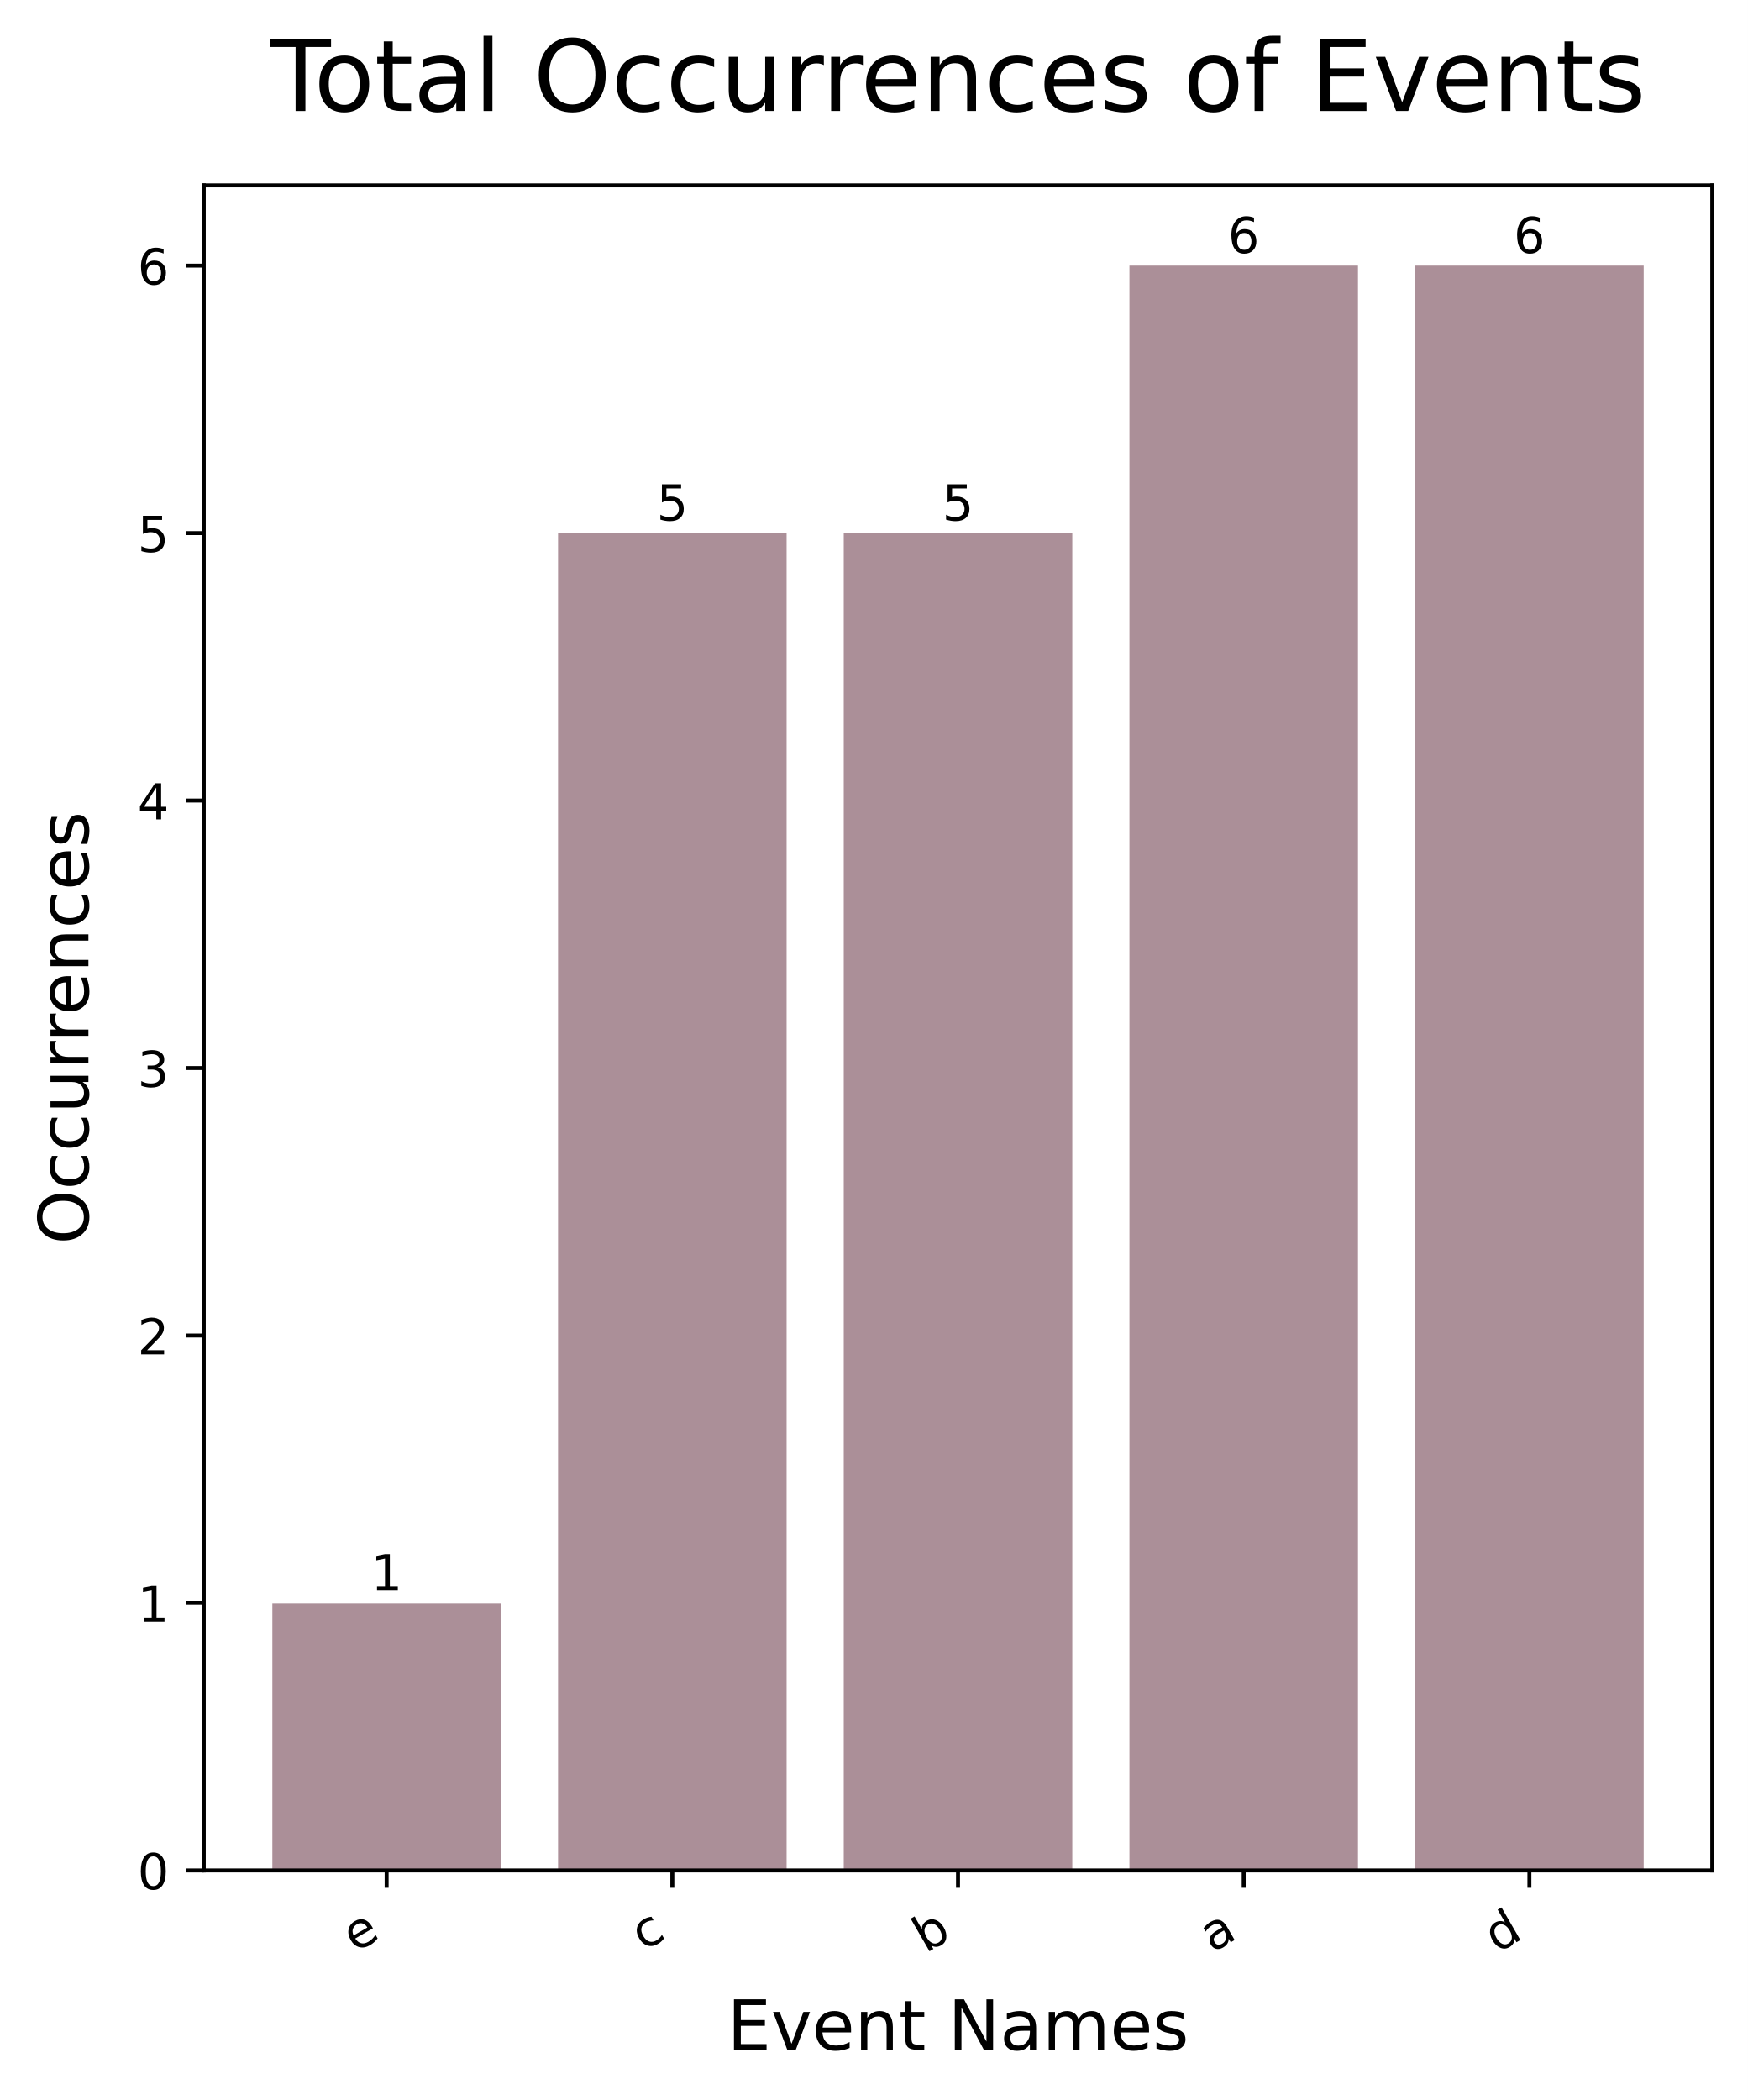
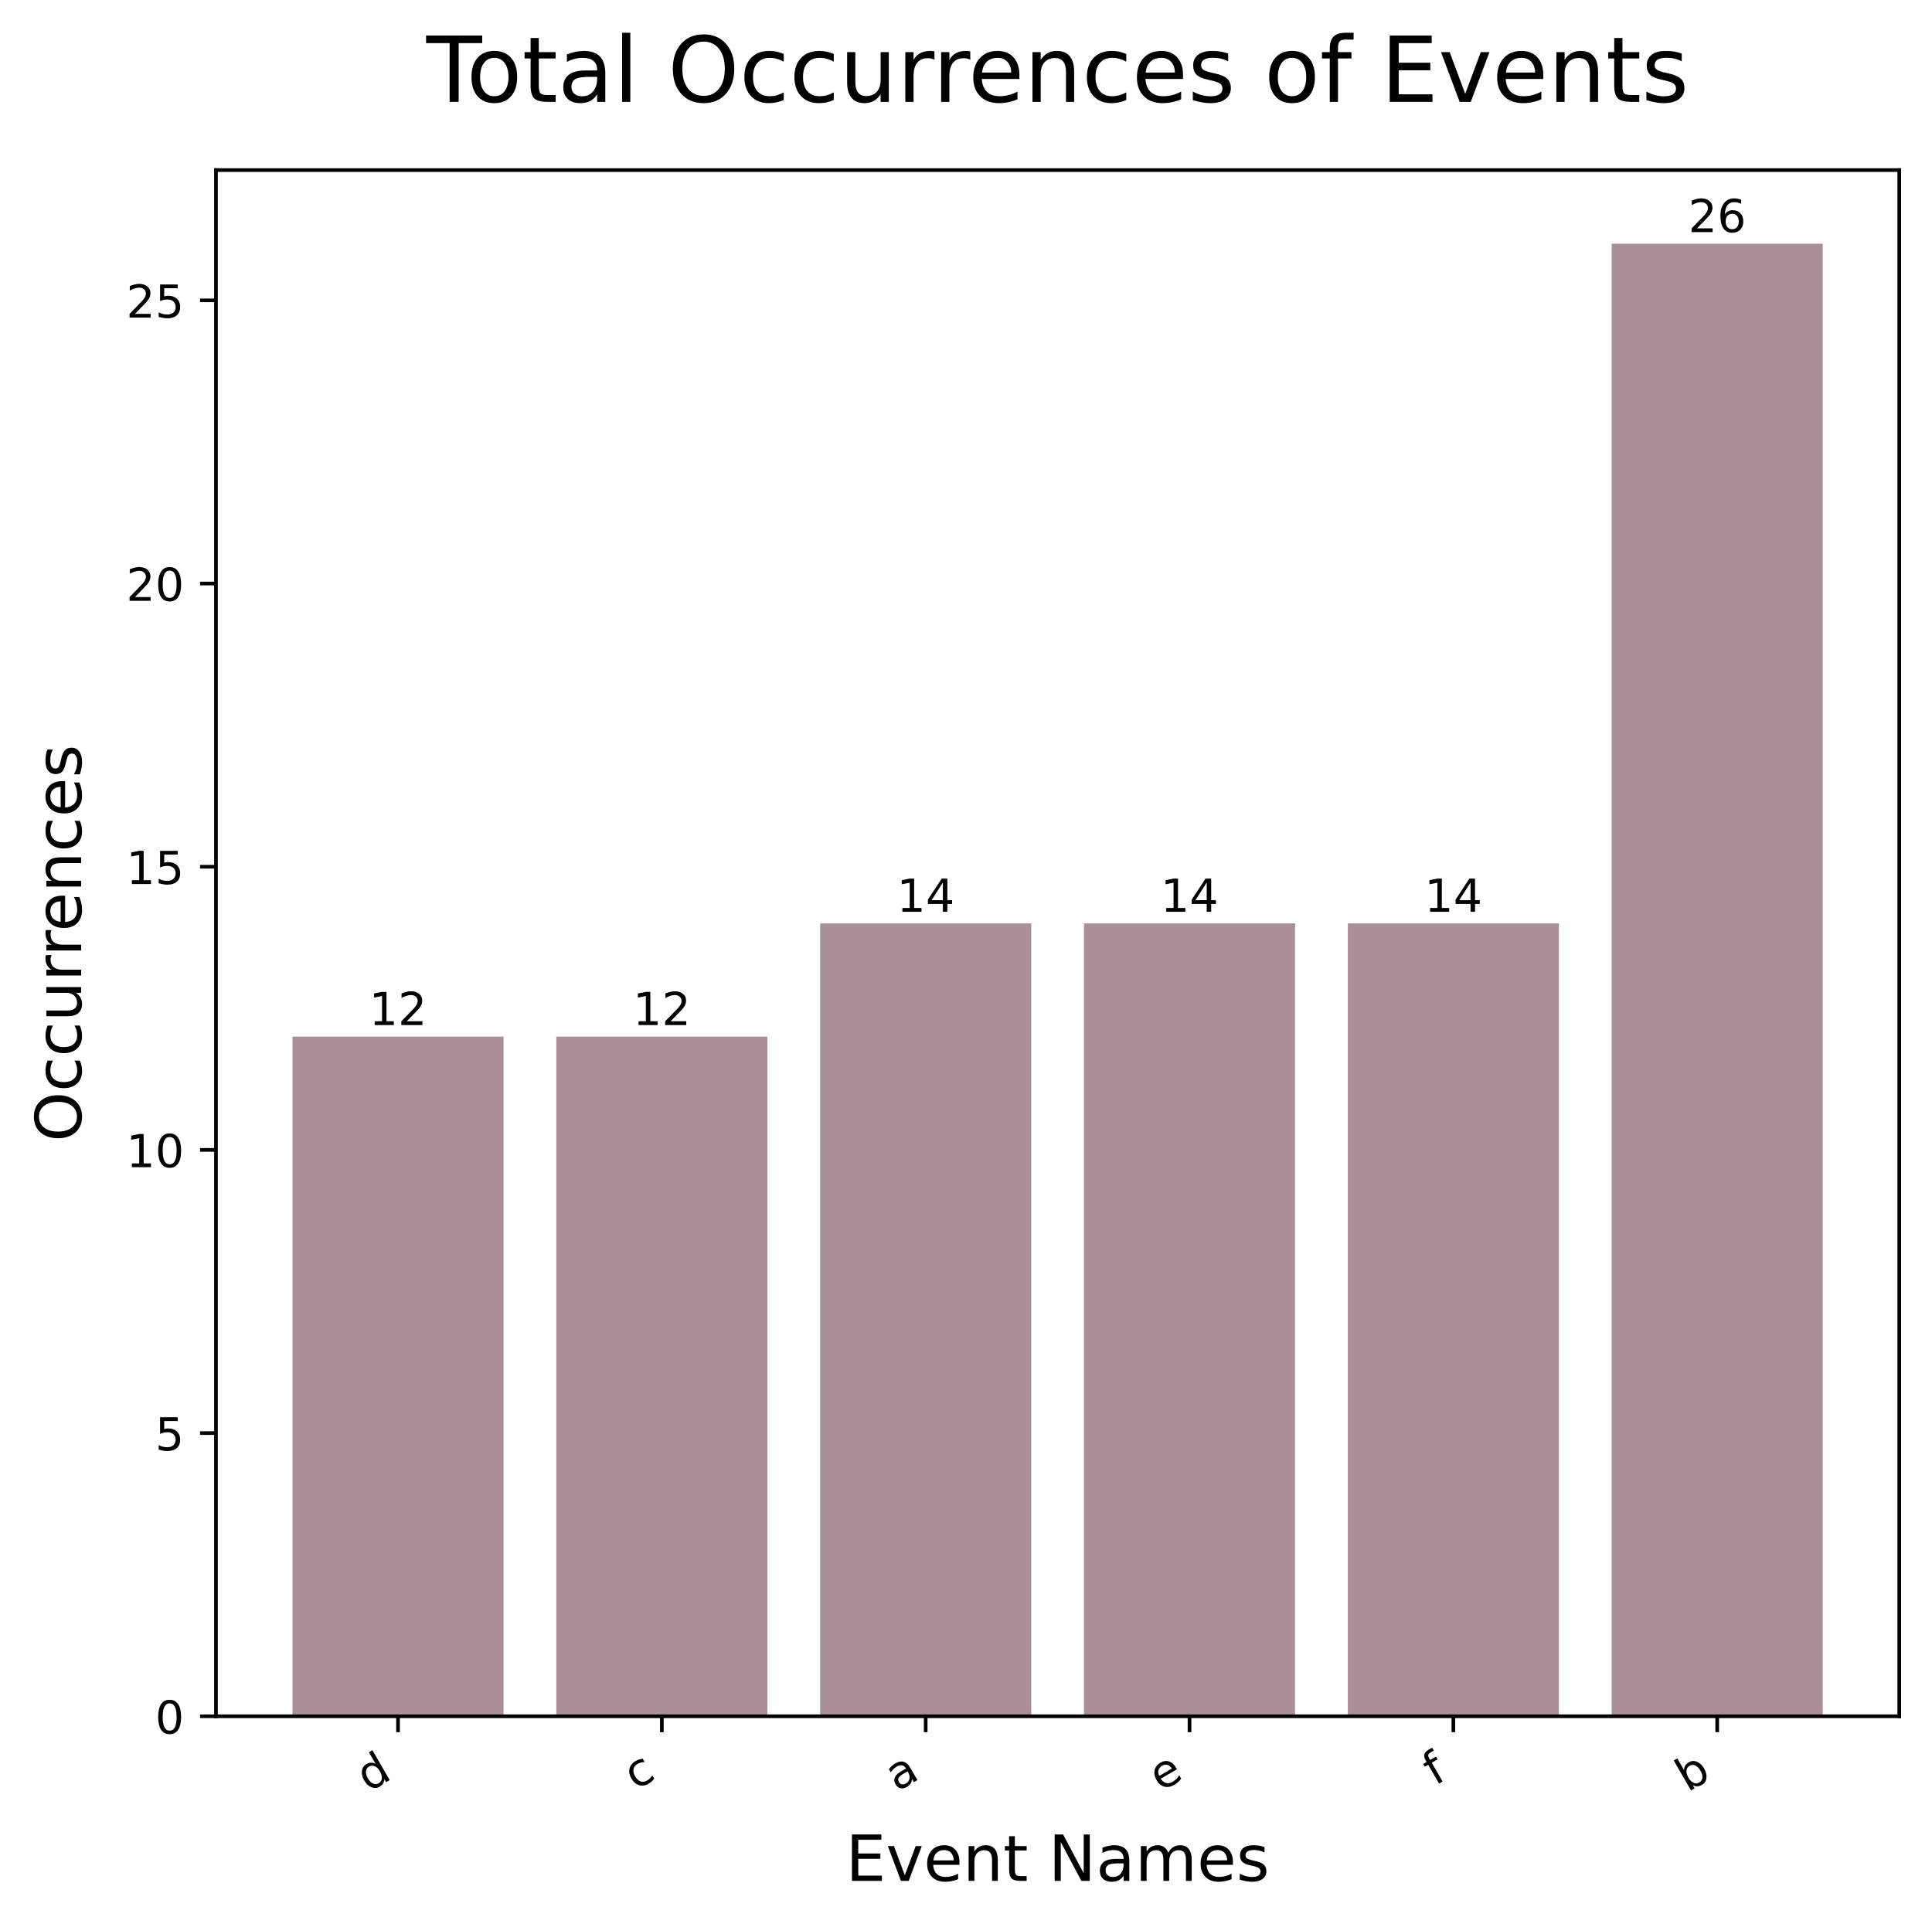
- <svg xmlns="http://www.w3.org/2000/svg" xmlns:xlink="http://www.w3.org/1999/xlink" width="352.642pt" height="423.657pt" viewBox="0 0 352.642 423.657" version="1.1">
+ <svg xmlns="http://www.w3.org/2000/svg" xmlns:xlink="http://www.w3.org/1999/xlink" width="424.704pt" height="423.657pt" viewBox="0 0 424.704 423.657" version="1.1">
  <defs>
    <style type="text/css">*{stroke-linejoin: round; stroke-linecap: butt}</style>
  </defs>
  <g id="figure_1">
    <g id="patch_1">
-       <path d="M 0 423.657  L 352.642 423.657  L 352.642 0  L 0 0  z " style="fill: #ffffff" />
+       <path d="M 0 423.657  L 424.704 423.657  L 424.704 0  L 0 0  z " style="fill: #ffffff" />
    </g>
    <g id="axes_1">
      <g id="patch_2">
-         <path d="M 41.112 377.352  L 345.442 377.352  L 345.442 37.397  L 41.112 37.397  z " style="fill: #ffffff" />
+         <path d="M 47.474 377.352  L 417.504 377.352  L 417.504 37.397  L 47.474 37.397  z " style="fill: #ffffff" />
      </g>
      <g id="patch_3">
-         <path d="M 54.945 377.352  L 101.056 377.352  L 101.056 323.391  L 54.945 323.391  z " clip-path="url(#p87634c5d69)" style="fill: #855d6a; fill-opacity: 0.69" />
+         <path d="M 64.294 377.352  L 110.693 377.352  L 110.693 227.921  L 64.294 227.921  z " clip-path="url(#pc3b5a2dd9d)" style="fill: #855d6a; fill-opacity: 0.69" />
      </g>
      <g id="patch_4">
-         <path d="M 112.583 377.352  L 158.694 377.352  L 158.694 107.546  L 112.583 107.546  z " clip-path="url(#p87634c5d69)" style="fill: #855d6a; fill-opacity: 0.69" />
+         <path d="M 122.292 377.352  L 168.691 377.352  L 168.691 227.921  L 122.292 227.921  z " clip-path="url(#pc3b5a2dd9d)" style="fill: #855d6a; fill-opacity: 0.69" />
      </g>
      <g id="patch_5">
-         <path d="M 170.222 377.352  L 216.332 377.352  L 216.332 107.546  L 170.222 107.546  z " clip-path="url(#p87634c5d69)" style="fill: #855d6a; fill-opacity: 0.69" />
+         <path d="M 180.291 377.352  L 226.69 377.352  L 226.69 203.016  L 180.291 203.016  z " clip-path="url(#pc3b5a2dd9d)" style="fill: #855d6a; fill-opacity: 0.69" />
      </g>
      <g id="patch_6">
-         <path d="M 227.86 377.352  L 273.97 377.352  L 273.97 53.585  L 227.86 53.585  z " clip-path="url(#p87634c5d69)" style="fill: #855d6a; fill-opacity: 0.69" />
+         <path d="M 238.289 377.352  L 284.688 377.352  L 284.688 203.016  L 238.289 203.016  z " clip-path="url(#pc3b5a2dd9d)" style="fill: #855d6a; fill-opacity: 0.69" />
      </g>
      <g id="patch_7">
-         <path d="M 285.498 377.352  L 331.609 377.352  L 331.609 53.585  L 285.498 53.585  z " clip-path="url(#p87634c5d69)" style="fill: #855d6a; fill-opacity: 0.69" />
+         <path d="M 296.288 377.352  L 342.686 377.352  L 342.686 203.016  L 296.288 203.016  z " clip-path="url(#pc3b5a2dd9d)" style="fill: #855d6a; fill-opacity: 0.69" />
+       </g>
+       <g id="patch_8">
+         <path d="M 354.286 377.352  L 400.685 377.352  L 400.685 53.585  L 354.286 53.585  z " clip-path="url(#pc3b5a2dd9d)" style="fill: #855d6a; fill-opacity: 0.69" />
      </g>
      <g id="matplotlib.axis_1">
        <g id="xtick_1">
          <g id="line2d_1">
            <defs>
-               <path id="mf8e3a47764" d="M 0 0  L 0 3.5  " style="stroke: #000000; stroke-width: 0.8" />
+               <path id="m9377171149" d="M 0 0  L 0 3.5  " style="stroke: #000000; stroke-width: 0.8" />
            </defs>
            <g>
-               <use xlink:href="#mf8e3a47764" x="78" y="377.352" style="stroke: #000000; stroke-width: 0.8" />
+               <use xlink:href="#m9377171149" x="87.493" y="377.352" style="stroke: #000000; stroke-width: 0.8" />
            </g>
          </g>
          <g id="text_1">
-             <g transform="translate(71.63175 394.0093)rotate(-30)scale(0.1 -0.1)">
-               <defs>
-                 <path id="DejaVuSans-65" d="M 3597 1894  L 3597 1613  L 953 1613  Q 991 1019 1311 708  Q 1631 397 2203 397  Q 2534 397 2845 478  Q 3156 559 3463 722  L 3463 178  Q 3153 47 2828 -22  Q 2503 -91 2169 -91  Q 1331 -91 842 396  Q 353 884 353 1716  Q 353 2575 817 3079  Q 1281 3584 2069 3584  Q 2775 3584 3186 3129  Q 3597 2675 3597 1894  z M 3022 2063  Q 3016 2534 2758 2815  Q 2500 3097 2075 3097  Q 1594 3097 1305 2825  Q 1016 2553 972 2059  L 3022 2063  z " transform="scale(0.015625)" />
-               </defs>
-               <use xlink:href="#DejaVuSans-65" />
+             <g transform="translate(80.95554 394.107)rotate(-30)scale(0.1 -0.1)">
+               <defs>
+                 <path id="DejaVuSans-64" d="M 2906 2969  L 2906 4863  L 3481 4863  L 3481 0  L 2906 0  L 2906 525  Q 2725 213 2448 61  Q 2172 -91 1784 -91  Q 1150 -91 751 415  Q 353 922 353 1747  Q 353 2572 751 3078  Q 1150 3584 1784 3584  Q 2172 3584 2448 3432  Q 2725 3281 2906 2969  z M 947 1747  Q 947 1113 1208 752  Q 1469 391 1925 391  Q 2381 391 2643 752  Q 2906 1113 2906 1747  Q 2906 2381 2643 2742  Q 2381 3103 1925 3103  Q 1469 3103 1208 2742  Q 947 2381 947 1747  z " transform="scale(0.015625)" />
+               </defs>
+               <use xlink:href="#DejaVuSans-64" />
            </g>
          </g>
        </g>
        <g id="xtick_2">
          <g id="line2d_2">
            <g>
-               <use xlink:href="#mf8e3a47764" x="135.639" y="377.352" style="stroke: #000000; stroke-width: 0.8" />
+               <use xlink:href="#m9377171149" x="145.492" y="377.352" style="stroke: #000000; stroke-width: 0.8" />
            </g>
          </g>
          <g id="text_2">
-             <g transform="translate(129.837 393.682)rotate(-30)scale(0.1 -0.1)">
+             <g transform="translate(139.6901 393.682)rotate(-30)scale(0.1 -0.1)">
              <defs>
                <path id="DejaVuSans-63" d="M 3122 3366  L 3122 2828  Q 2878 2963 2633 3030  Q 2388 3097 2138 3097  Q 1578 3097 1268 2742  Q 959 2388 959 1747  Q 959 1106 1268 751  Q 1578 397 2138 397  Q 2388 397 2633 464  Q 2878 531 3122 666  L 3122 134  Q 2881 22 2623 -34  Q 2366 -91 2075 -91  Q 1284 -91 818 406  Q 353 903 353 1747  Q 353 2603 823 3093  Q 1294 3584 2113 3584  Q 2378 3584 2631 3529  Q 2884 3475 3122 3366  z " transform="scale(0.015625)" />
              </defs>
              <use xlink:href="#DejaVuSans-63" />
            </g>
          </g>
        </g>
        <g id="xtick_3">
          <g id="line2d_3">
            <g>
-               <use xlink:href="#mf8e3a47764" x="193.277" y="377.352" style="stroke: #000000; stroke-width: 0.8" />
+               <use xlink:href="#m9377171149" x="203.49" y="377.352" style="stroke: #000000; stroke-width: 0.8" />
            </g>
          </g>
          <g id="text_3">
-             <g transform="translate(186.7391 394.107)rotate(-30)scale(0.1 -0.1)">
-               <defs>
-                 <path id="DejaVuSans-62" d="M 3116 1747  Q 3116 2381 2855 2742  Q 2594 3103 2138 3103  Q 1681 3103 1420 2742  Q 1159 2381 1159 1747  Q 1159 1113 1420 752  Q 1681 391 2138 391  Q 2594 391 2855 752  Q 3116 1113 3116 1747  z M 1159 2969  Q 1341 3281 1617 3432  Q 1894 3584 2278 3584  Q 2916 3584 3314 3078  Q 3713 2572 3713 1747  Q 3713 922 3314 415  Q 2916 -91 2278 -91  Q 1894 -91 1617 61  Q 1341 213 1159 525  L 1159 0  L 581 0  L 581 4863  L 1159 4863  L 1159 2969  z " transform="scale(0.015625)" />
-               </defs>
-               <use xlink:href="#DejaVuSans-62" />
+             <g transform="translate(197.1432 393.9968)rotate(-30)scale(0.1 -0.1)">
+               <defs>
+                 <path id="DejaVuSans-61" d="M 2194 1759  Q 1497 1759 1228 1600  Q 959 1441 959 1056  Q 959 750 1161 570  Q 1363 391 1709 391  Q 2188 391 2477 730  Q 2766 1069 2766 1631  L 2766 1759  L 2194 1759  z M 3341 1997  L 3341 0  L 2766 0  L 2766 531  Q 2569 213 2275 61  Q 1981 -91 1556 -91  Q 1019 -91 701 211  Q 384 513 384 1019  Q 384 1609 779 1909  Q 1175 2209 1959 2209  L 2766 2209  L 2766 2266  Q 2766 2663 2505 2880  Q 2244 3097 1772 3097  Q 1472 3097 1187 3025  Q 903 2953 641 2809  L 641 3341  Q 956 3463 1253 3523  Q 1550 3584 1831 3584  Q 2591 3584 2966 3190  Q 3341 2797 3341 1997  z " transform="scale(0.015625)" />
+               </defs>
+               <use xlink:href="#DejaVuSans-61" />
            </g>
          </g>
        </g>
        <g id="xtick_4">
          <g id="line2d_4">
            <g>
-               <use xlink:href="#mf8e3a47764" x="250.915" y="377.352" style="stroke: #000000; stroke-width: 0.8" />
+               <use xlink:href="#m9377171149" x="261.489" y="377.352" style="stroke: #000000; stroke-width: 0.8" />
            </g>
          </g>
          <g id="text_4">
-             <g transform="translate(244.5682 393.9968)rotate(-30)scale(0.1 -0.1)">
-               <defs>
-                 <path id="DejaVuSans-61" d="M 2194 1759  Q 1497 1759 1228 1600  Q 959 1441 959 1056  Q 959 750 1161 570  Q 1363 391 1709 391  Q 2188 391 2477 730  Q 2766 1069 2766 1631  L 2766 1759  L 2194 1759  z M 3341 1997  L 3341 0  L 2766 0  L 2766 531  Q 2569 213 2275 61  Q 1981 -91 1556 -91  Q 1019 -91 701 211  Q 384 513 384 1019  Q 384 1609 779 1909  Q 1175 2209 1959 2209  L 2766 2209  L 2766 2266  Q 2766 2663 2505 2880  Q 2244 3097 1772 3097  Q 1472 3097 1187 3025  Q 903 2953 641 2809  L 641 3341  Q 956 3463 1253 3523  Q 1550 3584 1831 3584  Q 2591 3584 2966 3190  Q 3341 2797 3341 1997  z " transform="scale(0.015625)" />
-               </defs>
-               <use xlink:href="#DejaVuSans-61" />
+             <g transform="translate(255.12 394.0093)rotate(-30)scale(0.1 -0.1)">
+               <defs>
+                 <path id="DejaVuSans-65" d="M 3597 1894  L 3597 1613  L 953 1613  Q 991 1019 1311 708  Q 1631 397 2203 397  Q 2534 397 2845 478  Q 3156 559 3463 722  L 3463 178  Q 3153 47 2828 -22  Q 2503 -91 2169 -91  Q 1331 -91 842 396  Q 353 884 353 1716  Q 353 2575 817 3079  Q 1281 3584 2069 3584  Q 2775 3584 3186 3129  Q 3597 2675 3597 1894  z M 3022 2063  Q 3016 2534 2758 2815  Q 2500 3097 2075 3097  Q 1594 3097 1305 2825  Q 1016 2553 972 2059  L 3022 2063  z " transform="scale(0.015625)" />
+               </defs>
+               <use xlink:href="#DejaVuSans-65" />
            </g>
          </g>
        </g>
        <g id="xtick_5">
          <g id="line2d_5">
            <g>
-               <use xlink:href="#mf8e3a47764" x="308.553" y="377.352" style="stroke: #000000; stroke-width: 0.8" />
+               <use xlink:href="#m9377171149" x="319.487" y="377.352" style="stroke: #000000; stroke-width: 0.8" />
            </g>
          </g>
          <g id="text_5">
-             <g transform="translate(302.0156 394.107)rotate(-30)scale(0.1 -0.1)">
-               <defs>
-                 <path id="DejaVuSans-64" d="M 2906 2969  L 2906 4863  L 3481 4863  L 3481 0  L 2906 0  L 2906 525  Q 2725 213 2448 61  Q 2172 -91 1784 -91  Q 1150 -91 751 415  Q 353 922 353 1747  Q 353 2572 751 3078  Q 1150 3584 1784 3584  Q 2172 3584 2448 3432  Q 2725 3281 2906 2969  z M 947 1747  Q 947 1113 1208 752  Q 1469 391 1925 391  Q 2381 391 2643 752  Q 2906 1113 2906 1747  Q 2906 2381 2643 2742  Q 2381 3103 1925 3103  Q 1469 3103 1208 2742  Q 947 2381 947 1747  z " transform="scale(0.015625)" />
-               </defs>
-               <use xlink:href="#DejaVuSans-64" />
-             </g>
-           </g>
-         </g>
-         <g id="text_6">
-           <g transform="translate(146.6995 413.5459)scale(0.14 -0.14)">
+             <g transform="translate(315.3985 392.6929)rotate(-30)scale(0.1 -0.1)">
+               <defs>
+                 <path id="DejaVuSans-66" d="M 2375 4863  L 2375 4384  L 1825 4384  Q 1516 4384 1395 4259  Q 1275 4134 1275 3809  L 1275 3500  L 2222 3500  L 2222 3053  L 1275 3053  L 1275 0  L 697 0  L 697 3053  L 147 3053  L 147 3500  L 697 3500  L 697 3744  Q 697 4328 969 4595  Q 1241 4863 1831 4863  L 2375 4863  z " transform="scale(0.015625)" />
+               </defs>
+               <use xlink:href="#DejaVuSans-66" />
+             </g>
+           </g>
+         </g>
+         <g id="xtick_6">
+           <g id="line2d_6">
+             <g>
+               <use xlink:href="#m9377171149" x="377.485" y="377.352" style="stroke: #000000; stroke-width: 0.8" />
+             </g>
+           </g>
+           <g id="text_6">
+             <g transform="translate(370.9477 394.107)rotate(-30)scale(0.1 -0.1)">
+               <defs>
+                 <path id="DejaVuSans-62" d="M 3116 1747  Q 3116 2381 2855 2742  Q 2594 3103 2138 3103  Q 1681 3103 1420 2742  Q 1159 2381 1159 1747  Q 1159 1113 1420 752  Q 1681 391 2138 391  Q 2594 391 2855 752  Q 3116 1113 3116 1747  z M 1159 2969  Q 1341 3281 1617 3432  Q 1894 3584 2278 3584  Q 2916 3584 3314 3078  Q 3713 2572 3713 1747  Q 3713 922 3314 415  Q 2916 -91 2278 -91  Q 1894 -91 1617 61  Q 1341 213 1159 525  L 1159 0  L 581 0  L 581 4863  L 1159 4863  L 1159 2969  z " transform="scale(0.015625)" />
+               </defs>
+               <use xlink:href="#DejaVuSans-62" />
+             </g>
+           </g>
+         </g>
+         <g id="text_7">
+           <g transform="translate(185.912 413.5459)scale(0.14 -0.14)">
            <defs>
              <path id="DejaVuSans-45" d="M 628 4666  L 3578 4666  L 3578 4134  L 1259 4134  L 1259 2753  L 3481 2753  L 3481 2222  L 1259 2222  L 1259 531  L 3634 531  L 3634 0  L 628 0  L 628 4666  z " transform="scale(0.015625)" />
              <path id="DejaVuSans-76" d="M 191 3500  L 800 3500  L 1894 563  L 2988 3500  L 3597 3500  L 2284 0  L 1503 0  L 191 3500  z " transform="scale(0.015625)" />
              <path id="DejaVuSans-6e" d="M 3513 2113  L 3513 0  L 2938 0  L 2938 2094  Q 2938 2591 2744 2837  Q 2550 3084 2163 3084  Q 1697 3084 1428 2787  Q 1159 2491 1159 1978  L 1159 0  L 581 0  L 581 3500  L 1159 3500  L 1159 2956  Q 1366 3272 1645 3428  Q 1925 3584 2291 3584  Q 2894 3584 3203 3211  Q 3513 2838 3513 2113  z " transform="scale(0.015625)" />
              <path id="DejaVuSans-74" d="M 1172 4494  L 1172 3500  L 2356 3500  L 2356 3053  L 1172 3053  L 1172 1153  Q 1172 725 1289 603  Q 1406 481 1766 481  L 2356 481  L 2356 0  L 1766 0  Q 1100 0 847 248  Q 594 497 594 1153  L 594 3053  L 172 3053  L 172 3500  L 594 3500  L 594 4494  L 1172 4494  z " transform="scale(0.015625)" />
              <path id="DejaVuSans-20" transform="scale(0.015625)" />
              <path id="DejaVuSans-4e" d="M 628 4666  L 1478 4666  L 3547 763  L 3547 4666  L 4159 4666  L 4159 0  L 3309 0  L 1241 3903  L 1241 0  L 628 0  L 628 4666  z " transform="scale(0.015625)" />
              <path id="DejaVuSans-6d" d="M 3328 2828  Q 3544 3216 3844 3400  Q 4144 3584 4550 3584  Q 5097 3584 5394 3201  Q 5691 2819 5691 2113  L 5691 0  L 5113 0  L 5113 2094  Q 5113 2597 4934 2840  Q 4756 3084 4391 3084  Q 3944 3084 3684 2787  Q 3425 2491 3425 1978  L 3425 0  L 2847 0  L 2847 2094  Q 2847 2600 2669 2842  Q 2491 3084 2119 3084  Q 1678 3084 1418 2786  Q 1159 2488 1159 1978  L 1159 0  L 581 0  L 581 3500  L 1159 3500  L 1159 2956  Q 1356 3278 1631 3431  Q 1906 3584 2284 3584  Q 2666 3584 2933 3390  Q 3200 3197 3328 2828  z " transform="scale(0.015625)" />
              <path id="DejaVuSans-73" d="M 2834 3397  L 2834 2853  Q 2591 2978 2328 3040  Q 2066 3103 1784 3103  Q 1356 3103 1142 2972  Q 928 2841 928 2578  Q 928 2378 1081 2264  Q 1234 2150 1697 2047  L 1894 2003  Q 2506 1872 2764 1633  Q 3022 1394 3022 966  Q 3022 478 2636 193  Q 2250 -91 1575 -91  Q 1294 -91 989 -36  Q 684 19 347 128  L 347 722  Q 666 556 975 473  Q 1284 391 1588 391  Q 1994 391 2212 530  Q 2431 669 2431 922  Q 2431 1156 2273 1281  Q 2116 1406 1581 1522  L 1381 1569  Q 847 1681 609 1914  Q 372 2147 372 2553  Q 372 3047 722 3315  Q 1072 3584 1716 3584  Q 2034 3584 2315 3537  Q 2597 3491 2834 3397  z " transform="scale(0.015625)" />
            </defs>
            <use xlink:href="#DejaVuSans-45" />
            <use xlink:href="#DejaVuSans-76" x="63.184" />
            <use xlink:href="#DejaVuSans-65" x="122.363" />
            <use xlink:href="#DejaVuSans-6e" x="183.887" />
            <use xlink:href="#DejaVuSans-74" x="247.266" />
            <use xlink:href="#DejaVuSans-20" x="286.475" />
            <use xlink:href="#DejaVuSans-4e" x="318.262" />
            <use xlink:href="#DejaVuSans-61" x="393.066" />
            <use xlink:href="#DejaVuSans-6d" x="454.346" />
            <use xlink:href="#DejaVuSans-65" x="551.758" />
            <use xlink:href="#DejaVuSans-73" x="613.281" />
          </g>
        </g>
      </g>
      <g id="matplotlib.axis_2">
        <g id="ytick_1">
-           <g id="line2d_6">
+           <g id="line2d_7">
            <defs>
-               <path id="m16b9a39eef" d="M 0 0  L -3.5 0  " style="stroke: #000000; stroke-width: 0.8" />
+               <path id="m5dbc12ce12" d="M 0 0  L -3.5 0  " style="stroke: #000000; stroke-width: 0.8" />
            </defs>
            <g>
-               <use xlink:href="#m16b9a39eef" x="41.112" y="377.352" style="stroke: #000000; stroke-width: 0.8" />
-             </g>
-           </g>
-           <g id="text_7">
-             <g transform="translate(27.74938 381.1516)scale(0.1 -0.1)">
+               <use xlink:href="#m5dbc12ce12" x="47.474" y="377.352" style="stroke: #000000; stroke-width: 0.8" />
+             </g>
+           </g>
+           <g id="text_8">
+             <g transform="translate(34.11187 381.1516)scale(0.1 -0.1)">
              <defs>
                <path id="DejaVuSans-30" d="M 2034 4250  Q 1547 4250 1301 3770  Q 1056 3291 1056 2328  Q 1056 1369 1301 889  Q 1547 409 2034 409  Q 2525 409 2770 889  Q 3016 1369 3016 2328  Q 3016 3291 2770 3770  Q 2525 4250 2034 4250  z M 2034 4750  Q 2819 4750 3233 4129  Q 3647 3509 3647 2328  Q 3647 1150 3233 529  Q 2819 -91 2034 -91  Q 1250 -91 836 529  Q 422 1150 422 2328  Q 422 3509 836 4129  Q 1250 4750 2034 4750  z " transform="scale(0.015625)" />
              </defs>
              <use xlink:href="#DejaVuSans-30" />
            </g>
          </g>
        </g>
        <g id="ytick_2">
-           <g id="line2d_7">
-             <g>
-               <use xlink:href="#m16b9a39eef" x="41.112" y="323.391" style="stroke: #000000; stroke-width: 0.8" />
-             </g>
-           </g>
-           <g id="text_8">
-             <g transform="translate(27.74938 327.1904)scale(0.1 -0.1)">
+           <g id="line2d_8">
+             <g>
+               <use xlink:href="#m5dbc12ce12" x="47.474" y="315.089" style="stroke: #000000; stroke-width: 0.8" />
+             </g>
+           </g>
+           <g id="text_9">
+             <g transform="translate(34.11187 318.8887)scale(0.1 -0.1)">
+               <defs>
+                 <path id="DejaVuSans-35" d="M 691 4666  L 3169 4666  L 3169 4134  L 1269 4134  L 1269 2991  Q 1406 3038 1543 3061  Q 1681 3084 1819 3084  Q 2600 3084 3056 2656  Q 3513 2228 3513 1497  Q 3513 744 3044 326  Q 2575 -91 1722 -91  Q 1428 -91 1123 -41  Q 819 9 494 109  L 494 744  Q 775 591 1075 516  Q 1375 441 1709 441  Q 2250 441 2565 725  Q 2881 1009 2881 1497  Q 2881 1984 2565 2268  Q 2250 2553 1709 2553  Q 1456 2553 1204 2497  Q 953 2441 691 2322  L 691 4666  z " transform="scale(0.015625)" />
+               </defs>
+               <use xlink:href="#DejaVuSans-35" />
+             </g>
+           </g>
+         </g>
+         <g id="ytick_3">
+           <g id="line2d_9">
+             <g>
+               <use xlink:href="#m5dbc12ce12" x="47.474" y="252.827" style="stroke: #000000; stroke-width: 0.8" />
+             </g>
+           </g>
+           <g id="text_10">
+             <g transform="translate(27.74938 256.6257)scale(0.1 -0.1)">
              <defs>
                <path id="DejaVuSans-31" d="M 794 531  L 1825 531  L 1825 4091  L 703 3866  L 703 4441  L 1819 4666  L 2450 4666  L 2450 531  L 3481 531  L 3481 0  L 794 0  L 794 531  z " transform="scale(0.015625)" />
              </defs>
              <use xlink:href="#DejaVuSans-31" />
-             </g>
-           </g>
-         </g>
-         <g id="ytick_3">
-           <g id="line2d_8">
-             <g>
-               <use xlink:href="#m16b9a39eef" x="41.112" y="269.43" style="stroke: #000000; stroke-width: 0.8" />
-             </g>
-           </g>
-           <g id="text_9">
-             <g transform="translate(27.74938 273.2292)scale(0.1 -0.1)">
+               <use xlink:href="#DejaVuSans-30" x="63.623" />
+             </g>
+           </g>
+         </g>
+         <g id="ytick_4">
+           <g id="line2d_10">
+             <g>
+               <use xlink:href="#m5dbc12ce12" x="47.474" y="190.564" style="stroke: #000000; stroke-width: 0.8" />
+             </g>
+           </g>
+           <g id="text_11">
+             <g transform="translate(27.74938 194.3628)scale(0.1 -0.1)">
+               <use xlink:href="#DejaVuSans-31" />
+               <use xlink:href="#DejaVuSans-35" x="63.623" />
+             </g>
+           </g>
+         </g>
+         <g id="ytick_5">
+           <g id="line2d_11">
+             <g>
+               <use xlink:href="#m5dbc12ce12" x="47.474" y="128.301" style="stroke: #000000; stroke-width: 0.8" />
+             </g>
+           </g>
+           <g id="text_12">
+             <g transform="translate(27.74938 132.0999)scale(0.1 -0.1)">
              <defs>
                <path id="DejaVuSans-32" d="M 1228 531  L 3431 531  L 3431 0  L 469 0  L 469 531  Q 828 903 1448 1529  Q 2069 2156 2228 2338  Q 2531 2678 2651 2914  Q 2772 3150 2772 3378  Q 2772 3750 2511 3984  Q 2250 4219 1831 4219  Q 1534 4219 1204 4116  Q 875 4013 500 3803  L 500 4441  Q 881 4594 1212 4672  Q 1544 4750 1819 4750  Q 2544 4750 2975 4387  Q 3406 4025 3406 3419  Q 3406 3131 3298 2873  Q 3191 2616 2906 2266  Q 2828 2175 2409 1742  Q 1991 1309 1228 531  z " transform="scale(0.015625)" />
              </defs>
              <use xlink:href="#DejaVuSans-32" />
-             </g>
-           </g>
-         </g>
-         <g id="ytick_4">
-           <g id="line2d_9">
-             <g>
-               <use xlink:href="#m16b9a39eef" x="41.112" y="215.469" style="stroke: #000000; stroke-width: 0.8" />
-             </g>
-           </g>
-           <g id="text_10">
-             <g transform="translate(27.74938 219.268)scale(0.1 -0.1)">
-               <defs>
-                 <path id="DejaVuSans-33" d="M 2597 2516  Q 3050 2419 3304 2112  Q 3559 1806 3559 1356  Q 3559 666 3084 287  Q 2609 -91 1734 -91  Q 1441 -91 1130 -33  Q 819 25 488 141  L 488 750  Q 750 597 1062 519  Q 1375 441 1716 441  Q 2309 441 2620 675  Q 2931 909 2931 1356  Q 2931 1769 2642 2001  Q 2353 2234 1838 2234  L 1294 2234  L 1294 2753  L 1863 2753  Q 2328 2753 2575 2939  Q 2822 3125 2822 3475  Q 2822 3834 2567 4026  Q 2313 4219 1838 4219  Q 1578 4219 1281 4162  Q 984 4106 628 3988  L 628 4550  Q 988 4650 1302 4700  Q 1616 4750 1894 4750  Q 2613 4750 3031 4423  Q 3450 4097 3450 3541  Q 3450 3153 3228 2886  Q 3006 2619 2597 2516  z " transform="scale(0.015625)" />
-               </defs>
-               <use xlink:href="#DejaVuSans-33" />
-             </g>
-           </g>
-         </g>
-         <g id="ytick_5">
-           <g id="line2d_10">
-             <g>
-               <use xlink:href="#m16b9a39eef" x="41.112" y="161.508" style="stroke: #000000; stroke-width: 0.8" />
-             </g>
-           </g>
-           <g id="text_11">
-             <g transform="translate(27.74938 165.3068)scale(0.1 -0.1)">
-               <defs>
-                 <path id="DejaVuSans-34" d="M 2419 4116  L 825 1625  L 2419 1625  L 2419 4116  z M 2253 4666  L 3047 4666  L 3047 1625  L 3713 1625  L 3713 1100  L 3047 1100  L 3047 0  L 2419 0  L 2419 1100  L 313 1100  L 313 1709  L 2253 4666  z " transform="scale(0.015625)" />
-               </defs>
-               <use xlink:href="#DejaVuSans-34" />
+               <use xlink:href="#DejaVuSans-30" x="63.623" />
            </g>
          </g>
        </g>
        <g id="ytick_6">
-           <g id="line2d_11">
-             <g>
-               <use xlink:href="#m16b9a39eef" x="41.112" y="107.546" style="stroke: #000000; stroke-width: 0.8" />
-             </g>
-           </g>
-           <g id="text_12">
-             <g transform="translate(27.74938 111.3456)scale(0.1 -0.1)">
-               <defs>
-                 <path id="DejaVuSans-35" d="M 691 4666  L 3169 4666  L 3169 4134  L 1269 4134  L 1269 2991  Q 1406 3038 1543 3061  Q 1681 3084 1819 3084  Q 2600 3084 3056 2656  Q 3513 2228 3513 1497  Q 3513 744 3044 326  Q 2575 -91 1722 -91  Q 1428 -91 1123 -41  Q 819 9 494 109  L 494 744  Q 775 591 1075 516  Q 1375 441 1709 441  Q 2250 441 2565 725  Q 2881 1009 2881 1497  Q 2881 1984 2565 2268  Q 2250 2553 1709 2553  Q 1456 2553 1204 2497  Q 953 2441 691 2322  L 691 4666  z " transform="scale(0.015625)" />
-               </defs>
-               <use xlink:href="#DejaVuSans-35" />
-             </g>
-           </g>
-         </g>
-         <g id="ytick_7">
          <g id="line2d_12">
            <g>
-               <use xlink:href="#m16b9a39eef" x="41.112" y="53.585" style="stroke: #000000; stroke-width: 0.8" />
+               <use xlink:href="#m5dbc12ce12" x="47.474" y="66.038" style="stroke: #000000; stroke-width: 0.8" />
            </g>
          </g>
          <g id="text_13">
-             <g transform="translate(27.74938 57.38445)scale(0.1 -0.1)">
-               <defs>
-                 <path id="DejaVuSans-36" d="M 2113 2584  Q 1688 2584 1439 2293  Q 1191 2003 1191 1497  Q 1191 994 1439 701  Q 1688 409 2113 409  Q 2538 409 2786 701  Q 3034 994 3034 1497  Q 3034 2003 2786 2293  Q 2538 2584 2113 2584  z M 3366 4563  L 3366 3988  Q 3128 4100 2886 4159  Q 2644 4219 2406 4219  Q 1781 4219 1451 3797  Q 1122 3375 1075 2522  Q 1259 2794 1537 2939  Q 1816 3084 2150 3084  Q 2853 3084 3261 2657  Q 3669 2231 3669 1497  Q 3669 778 3244 343  Q 2819 -91 2113 -91  Q 1303 -91 875 529  Q 447 1150 447 2328  Q 447 3434 972 4092  Q 1497 4750 2381 4750  Q 2619 4750 2861 4703  Q 3103 4656 3366 4563  z " transform="scale(0.015625)" />
-               </defs>
-               <use xlink:href="#DejaVuSans-36" />
+             <g transform="translate(27.74938 69.83703)scale(0.1 -0.1)">
+               <use xlink:href="#DejaVuSans-32" />
+               <use xlink:href="#DejaVuSans-35" x="63.623" />
            </g>
          </g>
        </g>
        <g id="text_14">
          <g transform="translate(17.83781 251.0404)rotate(-90)scale(0.14 -0.14)">
            <defs>
              <path id="DejaVuSans-4f" d="M 2522 4238  Q 1834 4238 1429 3725  Q 1025 3213 1025 2328  Q 1025 1447 1429 934  Q 1834 422 2522 422  Q 3209 422 3611 934  Q 4013 1447 4013 2328  Q 4013 3213 3611 3725  Q 3209 4238 2522 4238  z M 2522 4750  Q 3503 4750 4090 4092  Q 4678 3434 4678 2328  Q 4678 1225 4090 567  Q 3503 -91 2522 -91  Q 1538 -91 948 565  Q 359 1222 359 2328  Q 359 3434 948 4092  Q 1538 4750 2522 4750  z " transform="scale(0.015625)" />
              <path id="DejaVuSans-75" d="M 544 1381  L 544 3500  L 1119 3500  L 1119 1403  Q 1119 906 1312 657  Q 1506 409 1894 409  Q 2359 409 2629 706  Q 2900 1003 2900 1516  L 2900 3500  L 3475 3500  L 3475 0  L 2900 0  L 2900 538  Q 2691 219 2414 64  Q 2138 -91 1772 -91  Q 1169 -91 856 284  Q 544 659 544 1381  z M 1991 3584  L 1991 3584  z " transform="scale(0.015625)" />
              <path id="DejaVuSans-72" d="M 2631 2963  Q 2534 3019 2420 3045  Q 2306 3072 2169 3072  Q 1681 3072 1420 2755  Q 1159 2438 1159 1844  L 1159 0  L 581 0  L 581 3500  L 1159 3500  L 1159 2956  Q 1341 3275 1631 3429  Q 1922 3584 2338 3584  Q 2397 3584 2469 3576  Q 2541 3569 2628 3553  L 2631 2963  z " transform="scale(0.015625)" />
            </defs>
            <use xlink:href="#DejaVuSans-4f" />
            <use xlink:href="#DejaVuSans-63" x="78.711" />
            <use xlink:href="#DejaVuSans-63" x="133.691" />
            <use xlink:href="#DejaVuSans-75" x="188.672" />
            <use xlink:href="#DejaVuSans-72" x="252.051" />
            <use xlink:href="#DejaVuSans-72" x="291.414" />
            <use xlink:href="#DejaVuSans-65" x="330.277" />
            <use xlink:href="#DejaVuSans-6e" x="391.801" />
            <use xlink:href="#DejaVuSans-63" x="455.18" />
            <use xlink:href="#DejaVuSans-65" x="510.16" />
            <use xlink:href="#DejaVuSans-73" x="571.684" />
          </g>
        </g>
      </g>
-       <g id="patch_8">
-         <path d="M 41.112 377.352  L 41.112 37.397  " style="fill: none; stroke: #000000; stroke-width: 0.8; stroke-linejoin: miter; stroke-linecap: square" />
-       </g>
      <g id="patch_9">
-         <path d="M 345.442 377.352  L 345.442 37.397  " style="fill: none; stroke: #000000; stroke-width: 0.8; stroke-linejoin: miter; stroke-linecap: square" />
+         <path d="M 47.474 377.352  L 47.474 37.397  " style="fill: none; stroke: #000000; stroke-width: 0.8; stroke-linejoin: miter; stroke-linecap: square" />
      </g>
      <g id="patch_10">
-         <path d="M 41.112 377.352  L 345.442 377.352  " style="fill: none; stroke: #000000; stroke-width: 0.8; stroke-linejoin: miter; stroke-linecap: square" />
+         <path d="M 417.504 377.352  L 417.504 37.397  " style="fill: none; stroke: #000000; stroke-width: 0.8; stroke-linejoin: miter; stroke-linecap: square" />
      </g>
      <g id="patch_11">
-         <path d="M 41.112 37.397  L 345.442 37.397  " style="fill: none; stroke: #000000; stroke-width: 0.8; stroke-linejoin: miter; stroke-linecap: square" />
+         <path d="M 47.474 377.352  L 417.504 377.352  " style="fill: none; stroke: #000000; stroke-width: 0.8; stroke-linejoin: miter; stroke-linecap: square" />
+       </g>
+       <g id="patch_12">
+         <path d="M 47.474 37.397  L 417.504 37.397  " style="fill: none; stroke: #000000; stroke-width: 0.8; stroke-linejoin: miter; stroke-linecap: square" />
      </g>
      <g id="text_15">
-         <g transform="translate(74.81911 320.8415)scale(0.1 -0.1)">
-           <use xlink:href="#DejaVuSans-31" />
+         <g transform="translate(81.13079 225.3717)scale(0.1 -0.1)">
+           <use xlink:href="#DejaVuSans-31" />
+           <use xlink:href="#DejaVuSans-32" x="63.623" />
        </g>
      </g>
      <g id="text_16">
-         <g transform="translate(132.4574 104.9967)scale(0.1 -0.1)">
-           <use xlink:href="#DejaVuSans-35" />
+         <g transform="translate(139.1292 225.3717)scale(0.1 -0.1)">
+           <use xlink:href="#DejaVuSans-31" />
+           <use xlink:href="#DejaVuSans-32" x="63.623" />
        </g>
      </g>
      <g id="text_17">
-         <g transform="translate(190.0956 104.9967)scale(0.1 -0.1)">
-           <use xlink:href="#DejaVuSans-35" />
+         <g transform="translate(197.1277 200.4665)scale(0.1 -0.1)">
+           <defs>
+             <path id="DejaVuSans-34" d="M 2419 4116  L 825 1625  L 2419 1625  L 2419 4116  z M 2253 4666  L 3047 4666  L 3047 1625  L 3713 1625  L 3713 1100  L 3047 1100  L 3047 0  L 2419 0  L 2419 1100  L 313 1100  L 313 1709  L 2253 4666  z " transform="scale(0.015625)" />
+           </defs>
+           <use xlink:href="#DejaVuSans-31" />
+           <use xlink:href="#DejaVuSans-34" x="63.623" />
        </g>
      </g>
      <g id="text_18">
-         <g transform="translate(247.7339 51.03556)scale(0.1 -0.1)">
-           <use xlink:href="#DejaVuSans-36" />
+         <g transform="translate(255.1261 200.4665)scale(0.1 -0.1)">
+           <use xlink:href="#DejaVuSans-31" />
+           <use xlink:href="#DejaVuSans-34" x="63.623" />
        </g>
      </g>
      <g id="text_19">
-         <g transform="translate(305.3721 51.03556)scale(0.1 -0.1)">
-           <use xlink:href="#DejaVuSans-36" />
+         <g transform="translate(313.1245 200.4665)scale(0.1 -0.1)">
+           <use xlink:href="#DejaVuSans-31" />
+           <use xlink:href="#DejaVuSans-34" x="63.623" />
        </g>
      </g>
      <g id="text_20">
-         <g transform="translate(54.51281 22.39688)scale(0.2 -0.2)">
+         <g transform="translate(371.123 51.03556)scale(0.1 -0.1)">
+           <defs>
+             <path id="DejaVuSans-36" d="M 2113 2584  Q 1688 2584 1439 2293  Q 1191 2003 1191 1497  Q 1191 994 1439 701  Q 1688 409 2113 409  Q 2538 409 2786 701  Q 3034 994 3034 1497  Q 3034 2003 2786 2293  Q 2538 2584 2113 2584  z M 3366 4563  L 3366 3988  Q 3128 4100 2886 4159  Q 2644 4219 2406 4219  Q 1781 4219 1451 3797  Q 1122 3375 1075 2522  Q 1259 2794 1537 2939  Q 1816 3084 2150 3084  Q 2853 3084 3261 2657  Q 3669 2231 3669 1497  Q 3669 778 3244 343  Q 2819 -91 2113 -91  Q 1303 -91 875 529  Q 447 1150 447 2328  Q 447 3434 972 4092  Q 1497 4750 2381 4750  Q 2619 4750 2861 4703  Q 3103 4656 3366 4563  z " transform="scale(0.015625)" />
+           </defs>
+           <use xlink:href="#DejaVuSans-32" />
+           <use xlink:href="#DejaVuSans-36" x="63.623" />
+         </g>
+       </g>
+       <g id="text_21">
+         <g transform="translate(93.72531 22.39688)scale(0.2 -0.2)">
          <defs>
            <path id="DejaVuSans-54" d="M -19 4666  L 3928 4666  L 3928 4134  L 2272 4134  L 2272 0  L 1638 0  L 1638 4134  L -19 4134  L -19 4666  z " transform="scale(0.015625)" />
            <path id="DejaVuSans-6f" d="M 1959 3097  Q 1497 3097 1228 2736  Q 959 2375 959 1747  Q 959 1119 1226 758  Q 1494 397 1959 397  Q 2419 397 2687 759  Q 2956 1122 2956 1747  Q 2956 2369 2687 2733  Q 2419 3097 1959 3097  z M 1959 3584  Q 2709 3584 3137 3096  Q 3566 2609 3566 1747  Q 3566 888 3137 398  Q 2709 -91 1959 -91  Q 1206 -91 779 398  Q 353 888 353 1747  Q 353 2609 779 3096  Q 1206 3584 1959 3584  z " transform="scale(0.015625)" />
            <path id="DejaVuSans-6c" d="M 603 4863  L 1178 4863  L 1178 0  L 603 0  L 603 4863  z " transform="scale(0.015625)" />
-             <path id="DejaVuSans-66" d="M 2375 4863  L 2375 4384  L 1825 4384  Q 1516 4384 1395 4259  Q 1275 4134 1275 3809  L 1275 3500  L 2222 3500  L 2222 3053  L 1275 3053  L 1275 0  L 697 0  L 697 3053  L 147 3053  L 147 3500  L 697 3500  L 697 3744  Q 697 4328 969 4595  Q 1241 4863 1831 4863  L 2375 4863  z " transform="scale(0.015625)" />
          </defs>
          <use xlink:href="#DejaVuSans-54" />
          <use xlink:href="#DejaVuSans-6f" x="44.084" />
          <use xlink:href="#DejaVuSans-74" x="105.266" />
          <use xlink:href="#DejaVuSans-61" x="144.475" />
          <use xlink:href="#DejaVuSans-6c" x="205.754" />
          <use xlink:href="#DejaVuSans-20" x="233.537" />
          <use xlink:href="#DejaVuSans-4f" x="265.324" />
          <use xlink:href="#DejaVuSans-63" x="344.035" />
          <use xlink:href="#DejaVuSans-63" x="399.016" />
          <use xlink:href="#DejaVuSans-75" x="453.996" />
          <use xlink:href="#DejaVuSans-72" x="517.375" />
          <use xlink:href="#DejaVuSans-72" x="556.738" />
          <use xlink:href="#DejaVuSans-65" x="595.602" />
          <use xlink:href="#DejaVuSans-6e" x="657.125" />
          <use xlink:href="#DejaVuSans-63" x="720.504" />
          <use xlink:href="#DejaVuSans-65" x="775.484" />
          <use xlink:href="#DejaVuSans-73" x="837.008" />
          <use xlink:href="#DejaVuSans-20" x="889.107" />
          <use xlink:href="#DejaVuSans-6f" x="920.895" />
          <use xlink:href="#DejaVuSans-66" x="982.076" />
          <use xlink:href="#DejaVuSans-20" x="1017.281" />
          <use xlink:href="#DejaVuSans-45" x="1049.068" />
          <use xlink:href="#DejaVuSans-76" x="1112.252" />
          <use xlink:href="#DejaVuSans-65" x="1171.432" />
          <use xlink:href="#DejaVuSans-6e" x="1232.955" />
          <use xlink:href="#DejaVuSans-74" x="1296.334" />
          <use xlink:href="#DejaVuSans-73" x="1335.543" />
        </g>
      </g>
    </g>
  </g>
  <defs>
-     <clipPath id="p87634c5d69">
-       <rect x="41.112" y="37.397" width="304.33" height="339.955" />
+     <clipPath id="pc3b5a2dd9d">
+       <rect x="47.474" y="37.397" width="370.03" height="339.955" />
    </clipPath>
  </defs>
</svg>
